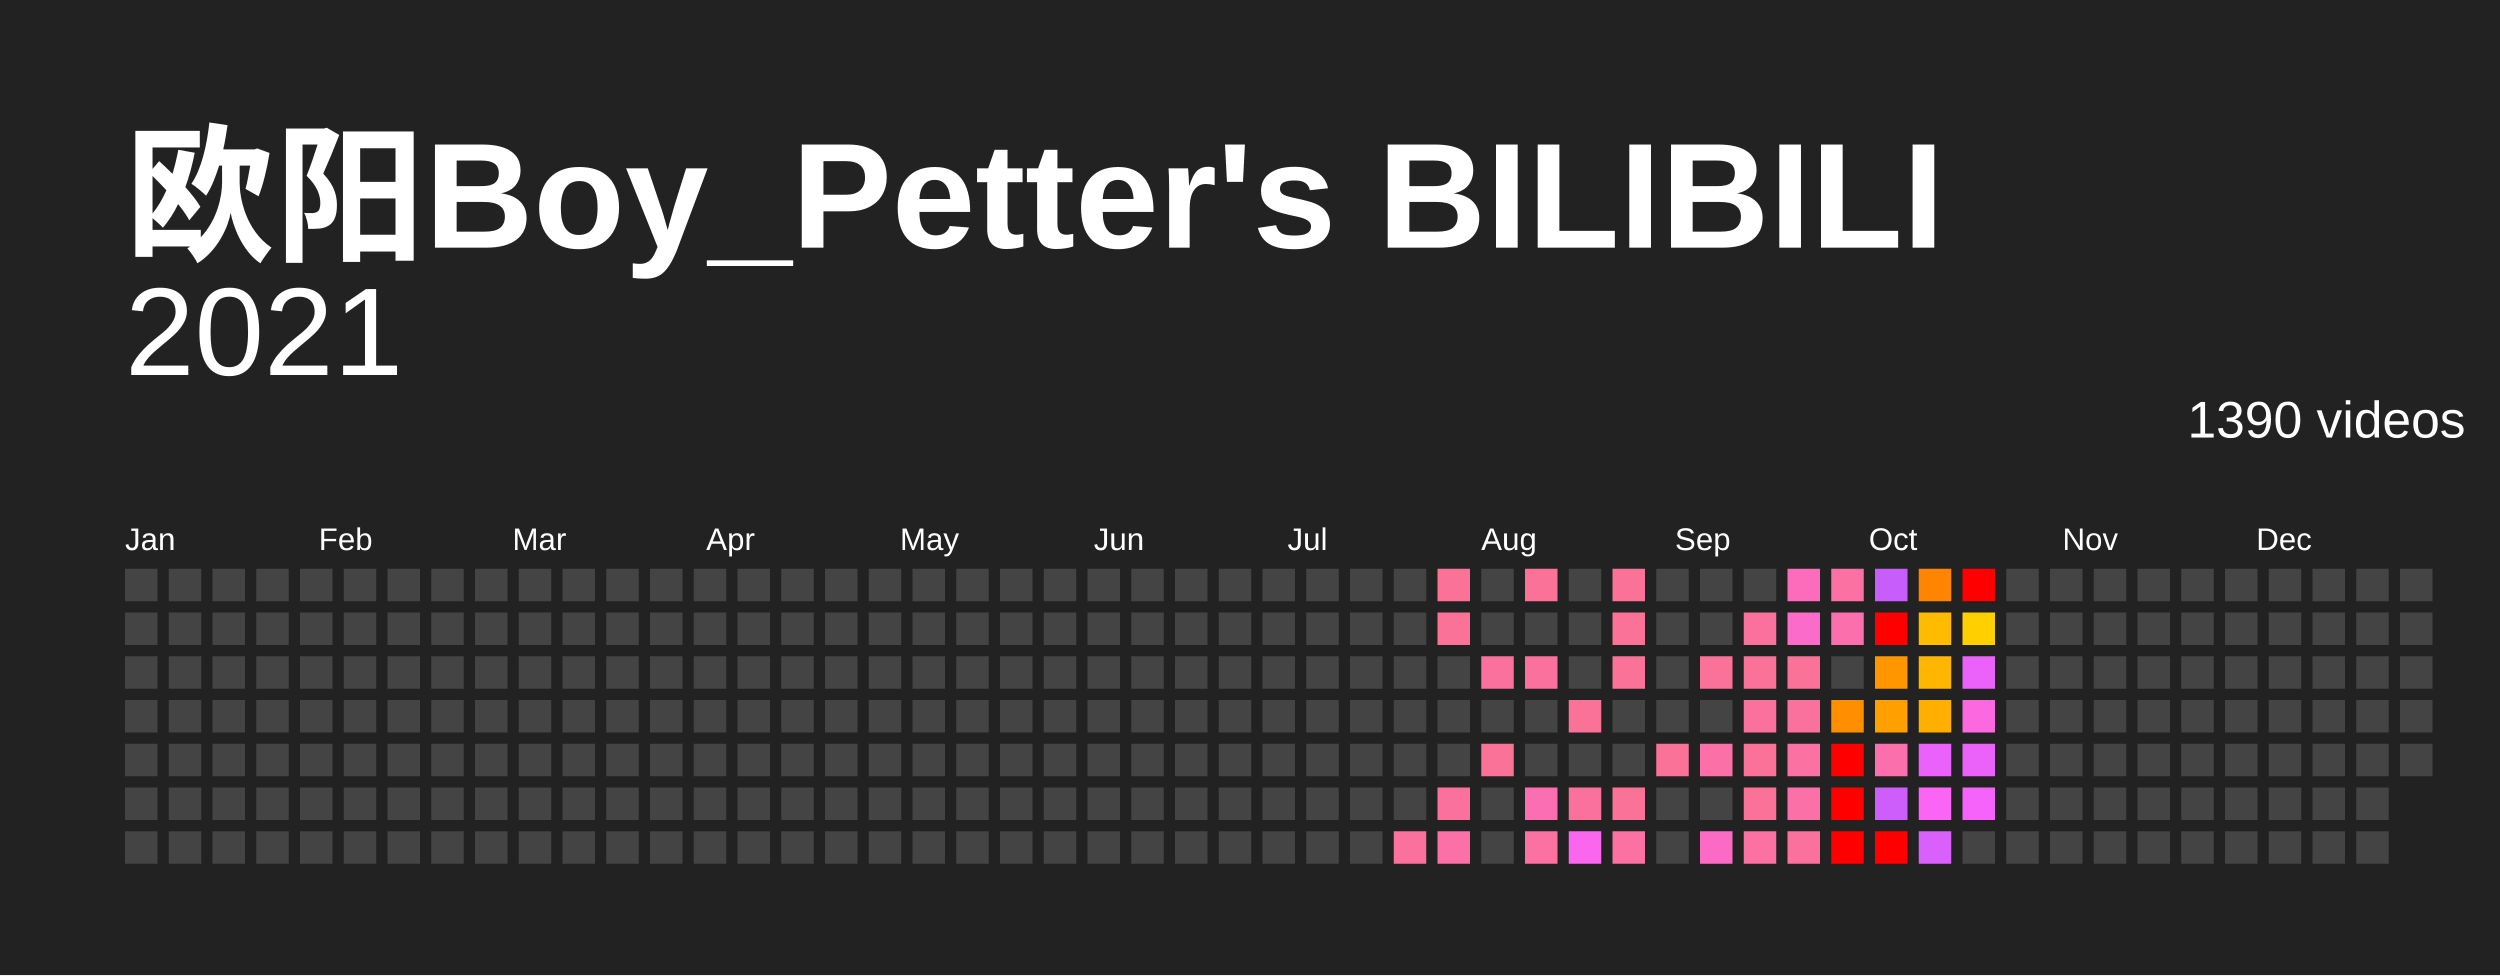
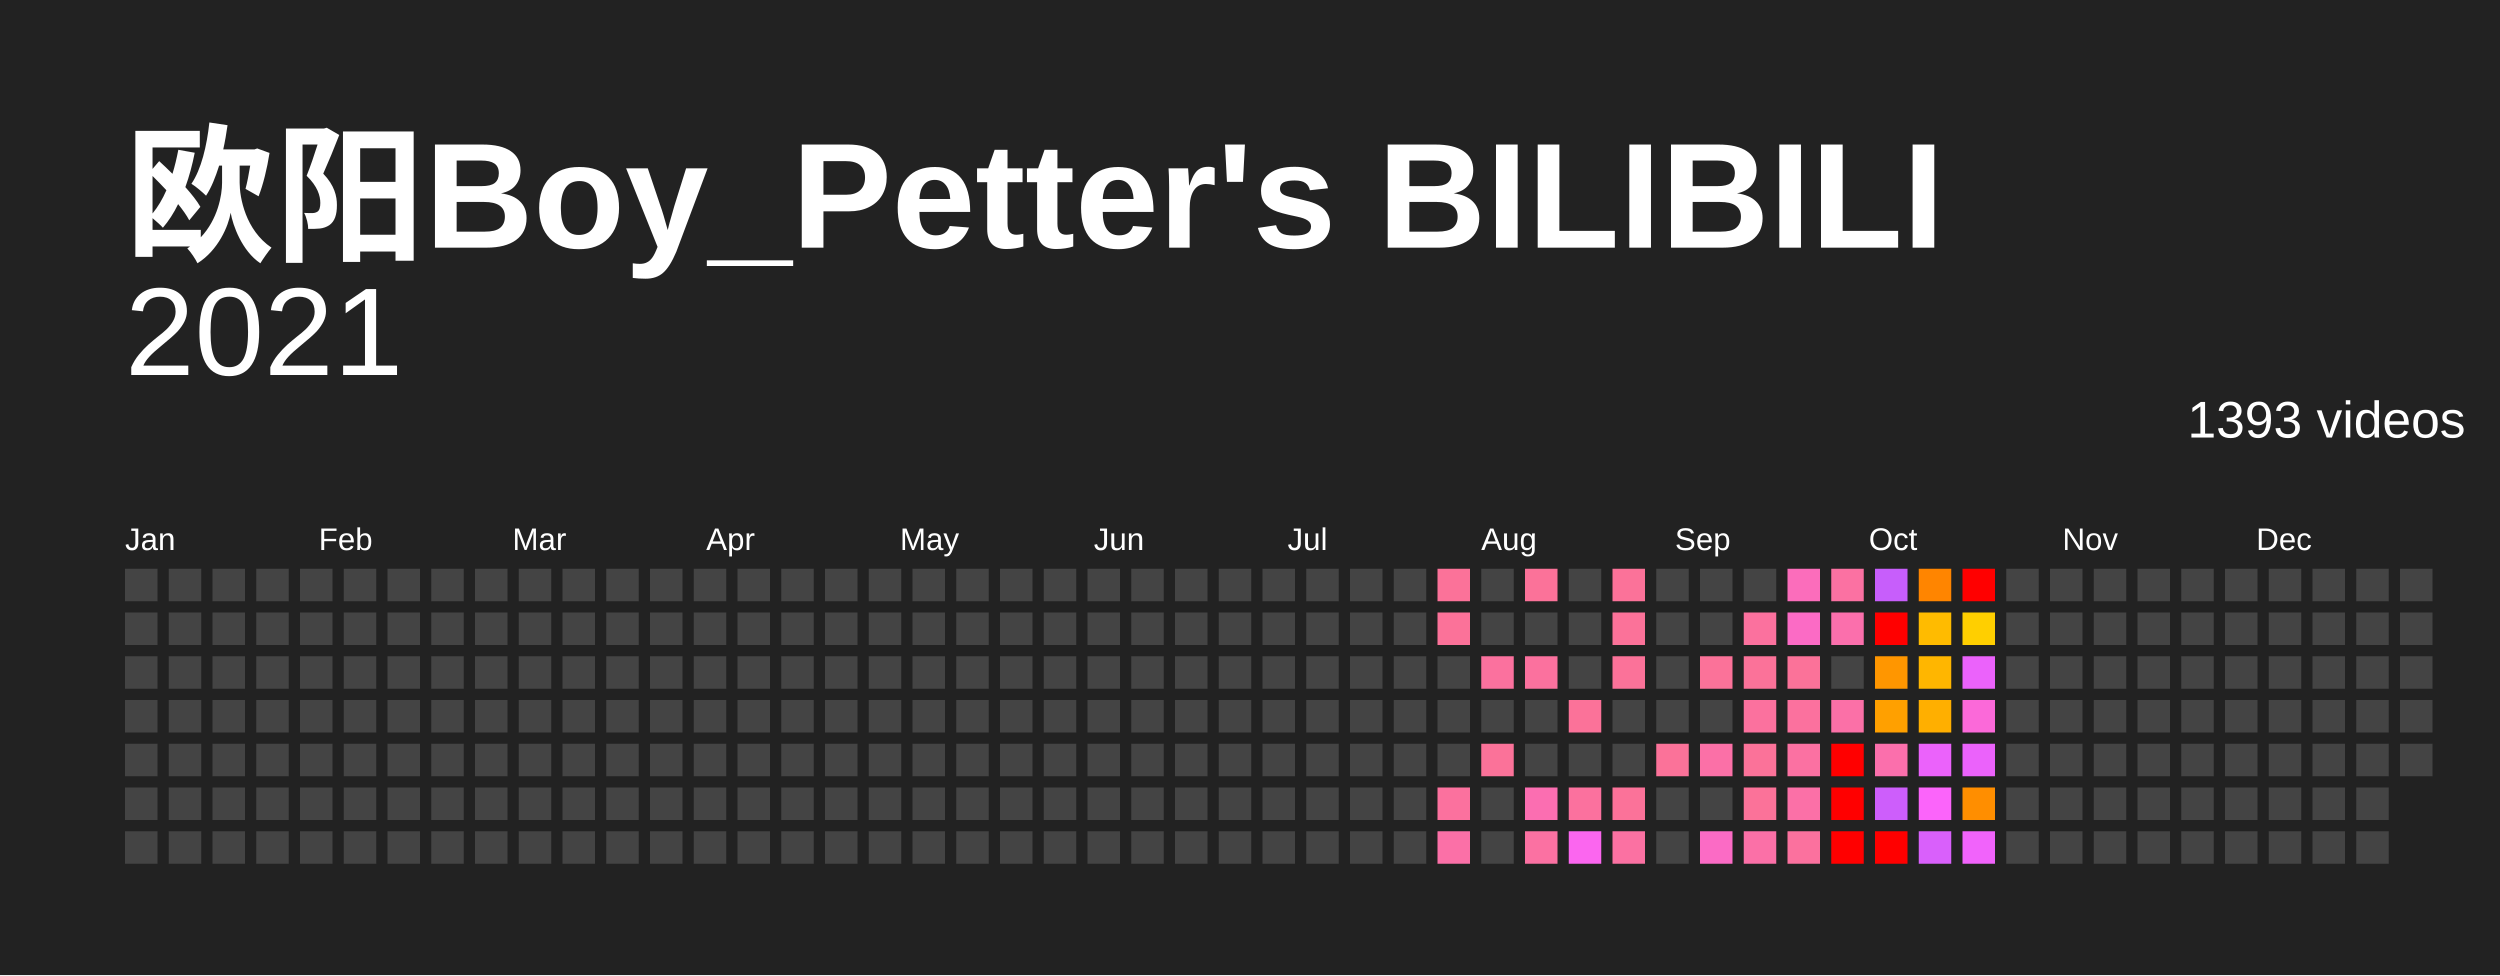
<svg xmlns="http://www.w3.org/2000/svg" baseProfile="full" height="78mm" version="1.1" viewBox="0,0,200,78" width="200mm">
  <defs />
  <rect fill="#222222" height="78" width="200" x="0" y="0" />
  <text fill="#FFFFFF" style="font-size:12px; font-family:Arial; font-weight:bold;" x="10" y="20">欧阳Boy_Petter's BILIBILI</text>
  <text alignment-baseline="hanging" fill="#FFFFFF" style="font-size:10.0px; font-family:Arial;" x="10" y="30">2021</text>
-   <text alignment-baseline="hanging" fill="#FFFFFF" style="font-size:4.125px; font-family:Arial;" x="175" y="35">1390 videos</text>
+   <text alignment-baseline="hanging" fill="#FFFFFF" style="font-size:4.125px; font-family:Arial;" x="175" y="35">1393 videos</text>
  <text fill="#FFFFFF" style="font-size:2.5px; font-family:Arial" x="10.0" y="44">Jan</text>
  <text fill="#FFFFFF" style="font-size:2.5px; font-family:Arial" x="25.5" y="44">Feb</text>
  <text fill="#FFFFFF" style="font-size:2.5px; font-family:Arial" x="41.0" y="44">Mar</text>
  <text fill="#FFFFFF" style="font-size:2.5px; font-family:Arial" x="56.5" y="44">Apr</text>
  <text fill="#FFFFFF" style="font-size:2.5px; font-family:Arial" x="72.0" y="44">May</text>
  <text fill="#FFFFFF" style="font-size:2.5px; font-family:Arial" x="87.5" y="44">Jun</text>
  <text fill="#FFFFFF" style="font-size:2.5px; font-family:Arial" x="103.0" y="44">Jul</text>
  <text fill="#FFFFFF" style="font-size:2.5px; font-family:Arial" x="118.5" y="44">Aug</text>
  <text fill="#FFFFFF" style="font-size:2.5px; font-family:Arial" x="134.0" y="44">Sep</text>
  <text fill="#FFFFFF" style="font-size:2.5px; font-family:Arial" x="149.5" y="44">Oct</text>
  <text fill="#FFFFFF" style="font-size:2.5px; font-family:Arial" x="165.0" y="44">Nov</text>
  <text fill="#FFFFFF" style="font-size:2.5px; font-family:Arial" x="180.5" y="44">Dec</text>
  <rect fill="#444444" height="2.6" width="2.6" x="10.0" y="45.5" />
  <rect fill="#444444" height="2.6" width="2.6" x="10.0" y="49.0" />
  <rect fill="#444444" height="2.6" width="2.6" x="10.0" y="52.5" />
  <rect fill="#444444" height="2.6" width="2.6" x="10.0" y="56.0" />
  <rect fill="#444444" height="2.6" width="2.6" x="10.0" y="59.5" />
  <rect fill="#444444" height="2.6" width="2.6" x="10.0" y="63.0" />
  <rect fill="#444444" height="2.6" width="2.6" x="10.0" y="66.5" />
  <rect fill="#444444" height="2.6" width="2.6" x="13.5" y="45.5" />
  <rect fill="#444444" height="2.6" width="2.6" x="13.5" y="49.0" />
  <rect fill="#444444" height="2.6" width="2.6" x="13.5" y="52.5" />
  <rect fill="#444444" height="2.6" width="2.6" x="13.5" y="56.0" />
  <rect fill="#444444" height="2.6" width="2.6" x="13.5" y="59.5" />
  <rect fill="#444444" height="2.6" width="2.6" x="13.5" y="63.0" />
  <rect fill="#444444" height="2.6" width="2.6" x="13.5" y="66.5" />
  <rect fill="#444444" height="2.6" width="2.6" x="17.0" y="45.5" />
  <rect fill="#444444" height="2.6" width="2.6" x="17.0" y="49.0" />
  <rect fill="#444444" height="2.6" width="2.6" x="17.0" y="52.5" />
  <rect fill="#444444" height="2.6" width="2.6" x="17.0" y="56.0" />
  <rect fill="#444444" height="2.6" width="2.6" x="17.0" y="59.5" />
  <rect fill="#444444" height="2.6" width="2.6" x="17.0" y="63.0" />
  <rect fill="#444444" height="2.6" width="2.6" x="17.0" y="66.5" />
  <rect fill="#444444" height="2.6" width="2.6" x="20.5" y="45.5" />
  <rect fill="#444444" height="2.6" width="2.6" x="20.5" y="49.0" />
  <rect fill="#444444" height="2.6" width="2.6" x="20.5" y="52.5" />
  <rect fill="#444444" height="2.6" width="2.6" x="20.5" y="56.0" />
  <rect fill="#444444" height="2.6" width="2.6" x="20.5" y="59.5" />
  <rect fill="#444444" height="2.6" width="2.6" x="20.5" y="63.0" />
  <rect fill="#444444" height="2.6" width="2.6" x="20.5" y="66.5" />
  <rect fill="#444444" height="2.6" width="2.6" x="24.0" y="45.5" />
  <rect fill="#444444" height="2.6" width="2.6" x="24.0" y="49.0" />
  <rect fill="#444444" height="2.6" width="2.6" x="24.0" y="52.5" />
  <rect fill="#444444" height="2.6" width="2.6" x="24.0" y="56.0" />
  <rect fill="#444444" height="2.6" width="2.6" x="24.0" y="59.5" />
  <rect fill="#444444" height="2.6" width="2.6" x="24.0" y="63.0" />
  <rect fill="#444444" height="2.6" width="2.6" x="24.0" y="66.5" />
  <rect fill="#444444" height="2.6" width="2.6" x="27.5" y="45.5" />
  <rect fill="#444444" height="2.6" width="2.6" x="27.5" y="49.0" />
  <rect fill="#444444" height="2.6" width="2.6" x="27.5" y="52.5" />
  <rect fill="#444444" height="2.6" width="2.6" x="27.5" y="56.0" />
  <rect fill="#444444" height="2.6" width="2.6" x="27.5" y="59.5" />
  <rect fill="#444444" height="2.6" width="2.6" x="27.5" y="63.0" />
  <rect fill="#444444" height="2.6" width="2.6" x="27.5" y="66.5" />
  <rect fill="#444444" height="2.6" width="2.6" x="31.0" y="45.5" />
  <rect fill="#444444" height="2.6" width="2.6" x="31.0" y="49.0" />
  <rect fill="#444444" height="2.6" width="2.6" x="31.0" y="52.5" />
  <rect fill="#444444" height="2.6" width="2.6" x="31.0" y="56.0" />
  <rect fill="#444444" height="2.6" width="2.6" x="31.0" y="59.5" />
  <rect fill="#444444" height="2.6" width="2.6" x="31.0" y="63.0" />
  <rect fill="#444444" height="2.6" width="2.6" x="31.0" y="66.5" />
  <rect fill="#444444" height="2.6" width="2.6" x="34.5" y="45.5" />
  <rect fill="#444444" height="2.6" width="2.6" x="34.5" y="49.0" />
  <rect fill="#444444" height="2.6" width="2.6" x="34.5" y="52.5" />
  <rect fill="#444444" height="2.6" width="2.6" x="34.5" y="56.0" />
  <rect fill="#444444" height="2.6" width="2.6" x="34.5" y="59.5" />
  <rect fill="#444444" height="2.6" width="2.6" x="34.5" y="63.0" />
  <rect fill="#444444" height="2.6" width="2.6" x="34.5" y="66.5" />
  <rect fill="#444444" height="2.6" width="2.6" x="38.0" y="45.5" />
  <rect fill="#444444" height="2.6" width="2.6" x="38.0" y="49.0" />
  <rect fill="#444444" height="2.6" width="2.6" x="38.0" y="52.5" />
  <rect fill="#444444" height="2.6" width="2.6" x="38.0" y="56.0" />
  <rect fill="#444444" height="2.6" width="2.6" x="38.0" y="59.5" />
  <rect fill="#444444" height="2.6" width="2.6" x="38.0" y="63.0" />
  <rect fill="#444444" height="2.6" width="2.6" x="38.0" y="66.5" />
  <rect fill="#444444" height="2.6" width="2.6" x="41.5" y="45.5" />
  <rect fill="#444444" height="2.6" width="2.6" x="41.5" y="49.0" />
  <rect fill="#444444" height="2.6" width="2.6" x="41.5" y="52.5" />
  <rect fill="#444444" height="2.6" width="2.6" x="41.5" y="56.0" />
  <rect fill="#444444" height="2.6" width="2.6" x="41.5" y="59.5" />
  <rect fill="#444444" height="2.6" width="2.6" x="41.5" y="63.0" />
  <rect fill="#444444" height="2.6" width="2.6" x="41.5" y="66.5" />
  <rect fill="#444444" height="2.6" width="2.6" x="45.0" y="45.5" />
  <rect fill="#444444" height="2.6" width="2.6" x="45.0" y="49.0" />
  <rect fill="#444444" height="2.6" width="2.6" x="45.0" y="52.5" />
  <rect fill="#444444" height="2.6" width="2.6" x="45.0" y="56.0" />
  <rect fill="#444444" height="2.6" width="2.6" x="45.0" y="59.5" />
  <rect fill="#444444" height="2.6" width="2.6" x="45.0" y="63.0" />
  <rect fill="#444444" height="2.6" width="2.6" x="45.0" y="66.5" />
  <rect fill="#444444" height="2.6" width="2.6" x="48.5" y="45.5" />
  <rect fill="#444444" height="2.6" width="2.6" x="48.5" y="49.0" />
  <rect fill="#444444" height="2.6" width="2.6" x="48.5" y="52.5" />
  <rect fill="#444444" height="2.6" width="2.6" x="48.5" y="56.0" />
  <rect fill="#444444" height="2.6" width="2.6" x="48.5" y="59.5" />
  <rect fill="#444444" height="2.6" width="2.6" x="48.5" y="63.0" />
  <rect fill="#444444" height="2.6" width="2.6" x="48.5" y="66.5" />
  <rect fill="#444444" height="2.6" width="2.6" x="52.0" y="45.5" />
  <rect fill="#444444" height="2.6" width="2.6" x="52.0" y="49.0" />
  <rect fill="#444444" height="2.6" width="2.6" x="52.0" y="52.5" />
  <rect fill="#444444" height="2.6" width="2.6" x="52.0" y="56.0" />
  <rect fill="#444444" height="2.6" width="2.6" x="52.0" y="59.5" />
  <rect fill="#444444" height="2.6" width="2.6" x="52.0" y="63.0" />
  <rect fill="#444444" height="2.6" width="2.6" x="52.0" y="66.5" />
  <rect fill="#444444" height="2.6" width="2.6" x="55.5" y="45.5" />
  <rect fill="#444444" height="2.6" width="2.6" x="55.5" y="49.0" />
  <rect fill="#444444" height="2.6" width="2.6" x="55.5" y="52.5" />
  <rect fill="#444444" height="2.6" width="2.6" x="55.5" y="56.0" />
  <rect fill="#444444" height="2.6" width="2.6" x="55.5" y="59.5" />
  <rect fill="#444444" height="2.6" width="2.6" x="55.5" y="63.0" />
  <rect fill="#444444" height="2.6" width="2.6" x="55.5" y="66.5" />
  <rect fill="#444444" height="2.6" width="2.6" x="59.0" y="45.5" />
  <rect fill="#444444" height="2.6" width="2.6" x="59.0" y="49.0" />
  <rect fill="#444444" height="2.6" width="2.6" x="59.0" y="52.5" />
  <rect fill="#444444" height="2.6" width="2.6" x="59.0" y="56.0" />
  <rect fill="#444444" height="2.6" width="2.6" x="59.0" y="59.5" />
  <rect fill="#444444" height="2.6" width="2.6" x="59.0" y="63.0" />
  <rect fill="#444444" height="2.6" width="2.6" x="59.0" y="66.5" />
  <rect fill="#444444" height="2.6" width="2.6" x="62.5" y="45.5" />
  <rect fill="#444444" height="2.6" width="2.6" x="62.5" y="49.0" />
  <rect fill="#444444" height="2.6" width="2.6" x="62.5" y="52.5" />
  <rect fill="#444444" height="2.6" width="2.6" x="62.5" y="56.0" />
  <rect fill="#444444" height="2.6" width="2.6" x="62.5" y="59.5" />
  <rect fill="#444444" height="2.6" width="2.6" x="62.5" y="63.0" />
  <rect fill="#444444" height="2.6" width="2.6" x="62.5" y="66.5" />
  <rect fill="#444444" height="2.6" width="2.6" x="66.0" y="45.5" />
  <rect fill="#444444" height="2.6" width="2.6" x="66.0" y="49.0" />
  <rect fill="#444444" height="2.6" width="2.6" x="66.0" y="52.5" />
  <rect fill="#444444" height="2.6" width="2.6" x="66.0" y="56.0" />
  <rect fill="#444444" height="2.6" width="2.6" x="66.0" y="59.5" />
  <rect fill="#444444" height="2.6" width="2.6" x="66.0" y="63.0" />
  <rect fill="#444444" height="2.6" width="2.6" x="66.0" y="66.5" />
  <rect fill="#444444" height="2.6" width="2.6" x="69.5" y="45.5" />
  <rect fill="#444444" height="2.6" width="2.6" x="69.5" y="49.0" />
  <rect fill="#444444" height="2.6" width="2.6" x="69.5" y="52.5" />
  <rect fill="#444444" height="2.6" width="2.6" x="69.5" y="56.0" />
  <rect fill="#444444" height="2.6" width="2.6" x="69.5" y="59.5" />
  <rect fill="#444444" height="2.6" width="2.6" x="69.5" y="63.0" />
  <rect fill="#444444" height="2.6" width="2.6" x="69.5" y="66.5" />
  <rect fill="#444444" height="2.6" width="2.6" x="73.0" y="45.5" />
  <rect fill="#444444" height="2.6" width="2.6" x="73.0" y="49.0" />
  <rect fill="#444444" height="2.6" width="2.6" x="73.0" y="52.5" />
  <rect fill="#444444" height="2.6" width="2.6" x="73.0" y="56.0" />
  <rect fill="#444444" height="2.6" width="2.6" x="73.0" y="59.5" />
  <rect fill="#444444" height="2.6" width="2.6" x="73.0" y="63.0" />
  <rect fill="#444444" height="2.6" width="2.6" x="73.0" y="66.5" />
  <rect fill="#444444" height="2.6" width="2.6" x="76.5" y="45.5" />
  <rect fill="#444444" height="2.6" width="2.6" x="76.5" y="49.0" />
  <rect fill="#444444" height="2.6" width="2.6" x="76.5" y="52.5" />
  <rect fill="#444444" height="2.6" width="2.6" x="76.5" y="56.0" />
  <rect fill="#444444" height="2.6" width="2.6" x="76.5" y="59.5" />
  <rect fill="#444444" height="2.6" width="2.6" x="76.5" y="63.0" />
  <rect fill="#444444" height="2.6" width="2.6" x="76.5" y="66.5" />
  <rect fill="#444444" height="2.6" width="2.6" x="80.0" y="45.5" />
  <rect fill="#444444" height="2.6" width="2.6" x="80.0" y="49.0" />
  <rect fill="#444444" height="2.6" width="2.6" x="80.0" y="52.5" />
  <rect fill="#444444" height="2.6" width="2.6" x="80.0" y="56.0" />
  <rect fill="#444444" height="2.6" width="2.6" x="80.0" y="59.5" />
  <rect fill="#444444" height="2.6" width="2.6" x="80.0" y="63.0" />
  <rect fill="#444444" height="2.6" width="2.6" x="80.0" y="66.5" />
  <rect fill="#444444" height="2.6" width="2.6" x="83.5" y="45.5" />
  <rect fill="#444444" height="2.6" width="2.6" x="83.5" y="49.0" />
  <rect fill="#444444" height="2.6" width="2.6" x="83.5" y="52.5" />
  <rect fill="#444444" height="2.6" width="2.6" x="83.5" y="56.0" />
  <rect fill="#444444" height="2.6" width="2.6" x="83.5" y="59.5" />
  <rect fill="#444444" height="2.6" width="2.6" x="83.5" y="63.0" />
  <rect fill="#444444" height="2.6" width="2.6" x="83.5" y="66.5" />
  <rect fill="#444444" height="2.6" width="2.6" x="87.0" y="45.5" />
  <rect fill="#444444" height="2.6" width="2.6" x="87.0" y="49.0" />
  <rect fill="#444444" height="2.6" width="2.6" x="87.0" y="52.5" />
  <rect fill="#444444" height="2.6" width="2.6" x="87.0" y="56.0" />
  <rect fill="#444444" height="2.6" width="2.6" x="87.0" y="59.5" />
  <rect fill="#444444" height="2.6" width="2.6" x="87.0" y="63.0" />
  <rect fill="#444444" height="2.6" width="2.6" x="87.0" y="66.5" />
  <rect fill="#444444" height="2.6" width="2.6" x="90.5" y="45.5" />
  <rect fill="#444444" height="2.6" width="2.6" x="90.5" y="49.0" />
  <rect fill="#444444" height="2.6" width="2.6" x="90.5" y="52.5" />
  <rect fill="#444444" height="2.6" width="2.6" x="90.5" y="56.0" />
  <rect fill="#444444" height="2.6" width="2.6" x="90.5" y="59.5" />
  <rect fill="#444444" height="2.6" width="2.6" x="90.5" y="63.0" />
  <rect fill="#444444" height="2.6" width="2.6" x="90.5" y="66.5" />
  <rect fill="#444444" height="2.6" width="2.6" x="94.0" y="45.5" />
  <rect fill="#444444" height="2.6" width="2.6" x="94.0" y="49.0" />
  <rect fill="#444444" height="2.6" width="2.6" x="94.0" y="52.5" />
  <rect fill="#444444" height="2.6" width="2.6" x="94.0" y="56.0" />
  <rect fill="#444444" height="2.6" width="2.6" x="94.0" y="59.5" />
  <rect fill="#444444" height="2.6" width="2.6" x="94.0" y="63.0" />
  <rect fill="#444444" height="2.6" width="2.6" x="94.0" y="66.5" />
  <rect fill="#444444" height="2.6" width="2.6" x="97.5" y="45.5" />
  <rect fill="#444444" height="2.6" width="2.6" x="97.5" y="49.0" />
  <rect fill="#444444" height="2.6" width="2.6" x="97.5" y="52.5" />
  <rect fill="#444444" height="2.6" width="2.6" x="97.5" y="56.0" />
  <rect fill="#444444" height="2.6" width="2.6" x="97.5" y="59.5" />
  <rect fill="#444444" height="2.6" width="2.6" x="97.5" y="63.0" />
  <rect fill="#444444" height="2.6" width="2.6" x="97.5" y="66.5" />
  <rect fill="#444444" height="2.6" width="2.6" x="101.0" y="45.5" />
  <rect fill="#444444" height="2.6" width="2.6" x="101.0" y="49.0" />
  <rect fill="#444444" height="2.6" width="2.6" x="101.0" y="52.5" />
  <rect fill="#444444" height="2.6" width="2.6" x="101.0" y="56.0" />
  <rect fill="#444444" height="2.6" width="2.6" x="101.0" y="59.5" />
  <rect fill="#444444" height="2.6" width="2.6" x="101.0" y="63.0" />
  <rect fill="#444444" height="2.6" width="2.6" x="101.0" y="66.5" />
  <rect fill="#444444" height="2.6" width="2.6" x="104.5" y="45.5" />
  <rect fill="#444444" height="2.6" width="2.6" x="104.5" y="49.0" />
  <rect fill="#444444" height="2.6" width="2.6" x="104.5" y="52.5" />
  <rect fill="#444444" height="2.6" width="2.6" x="104.5" y="56.0" />
  <rect fill="#444444" height="2.6" width="2.6" x="104.5" y="59.5" />
  <rect fill="#444444" height="2.6" width="2.6" x="104.5" y="63.0" />
  <rect fill="#444444" height="2.6" width="2.6" x="104.5" y="66.5" />
  <rect fill="#444444" height="2.6" width="2.6" x="108.0" y="45.5" />
  <rect fill="#444444" height="2.6" width="2.6" x="108.0" y="49.0" />
  <rect fill="#444444" height="2.6" width="2.6" x="108.0" y="52.5" />
  <rect fill="#444444" height="2.6" width="2.6" x="108.0" y="56.0" />
  <rect fill="#444444" height="2.6" width="2.6" x="108.0" y="59.5" />
  <rect fill="#444444" height="2.6" width="2.6" x="108.0" y="63.0" />
  <rect fill="#444444" height="2.6" width="2.6" x="108.0" y="66.5" />
  <rect fill="#444444" height="2.6" width="2.6" x="111.5" y="45.5" />
  <rect fill="#444444" height="2.6" width="2.6" x="111.5" y="49.0" />
  <rect fill="#444444" height="2.6" width="2.6" x="111.5" y="52.5" />
  <rect fill="#444444" height="2.6" width="2.6" x="111.5" y="56.0" />
  <rect fill="#444444" height="2.6" width="2.6" x="111.5" y="59.5" />
  <rect fill="#444444" height="2.6" width="2.6" x="111.5" y="63.0" />
-   <rect fill="#fb719e" height="2.6" width="2.6" x="111.5" y="66.5" />
+   <rect fill="#444444" height="2.6" width="2.6" x="111.5" y="66.5" />
  <rect fill="#fb7299" height="2.6" width="2.6" x="115.0" y="45.5" />
  <rect fill="#fb7299" height="2.6" width="2.6" x="115.0" y="49.0" />
  <rect fill="#444444" height="2.6" width="2.6" x="115.0" y="52.5" />
  <rect fill="#444444" height="2.6" width="2.6" x="115.0" y="56.0" />
  <rect fill="#444444" height="2.6" width="2.6" x="115.0" y="59.5" />
  <rect fill="#fb719e" height="2.6" width="2.6" x="115.0" y="63.0" />
  <rect fill="#fb70a7" height="2.6" width="2.6" x="115.0" y="66.5" />
  <rect fill="#444444" height="2.6" width="2.6" x="118.5" y="45.5" />
  <rect fill="#444444" height="2.6" width="2.6" x="118.5" y="49.0" />
  <rect fill="#fb719e" height="2.6" width="2.6" x="118.5" y="52.5" />
  <rect fill="#444444" height="2.6" width="2.6" x="118.5" y="56.0" />
  <rect fill="#fb7299" height="2.6" width="2.6" x="118.5" y="59.5" />
  <rect fill="#444444" height="2.6" width="2.6" x="118.5" y="63.0" />
  <rect fill="#444444" height="2.6" width="2.6" x="118.5" y="66.5" />
  <rect fill="#fb7299" height="2.6" width="2.6" x="122.0" y="45.5" />
  <rect fill="#444444" height="2.6" width="2.6" x="122.0" y="49.0" />
  <rect fill="#fb719e" height="2.6" width="2.6" x="122.0" y="52.5" />
  <rect fill="#444444" height="2.6" width="2.6" x="122.0" y="56.0" />
  <rect fill="#444444" height="2.6" width="2.6" x="122.0" y="59.5" />
  <rect fill="#fb6eb1" height="2.6" width="2.6" x="122.0" y="63.0" />
  <rect fill="#fb71a2" height="2.6" width="2.6" x="122.0" y="66.5" />
  <rect fill="#444444" height="2.6" width="2.6" x="125.5" y="45.5" />
  <rect fill="#444444" height="2.6" width="2.6" x="125.5" y="49.0" />
  <rect fill="#444444" height="2.6" width="2.6" x="125.5" y="52.5" />
  <rect fill="#fb7299" height="2.6" width="2.6" x="125.5" y="56.0" />
  <rect fill="#444444" height="2.6" width="2.6" x="125.5" y="59.5" />
  <rect fill="#fb719e" height="2.6" width="2.6" x="125.5" y="63.0" />
  <rect fill="#fb66ef" height="2.6" width="2.6" x="125.5" y="66.5" />
  <rect fill="#fb7299" height="2.6" width="2.6" x="129.0" y="45.5" />
  <rect fill="#fb7299" height="2.6" width="2.6" x="129.0" y="49.0" />
  <rect fill="#fb7299" height="2.6" width="2.6" x="129.0" y="52.5" />
  <rect fill="#444444" height="2.6" width="2.6" x="129.0" y="56.0" />
  <rect fill="#444444" height="2.6" width="2.6" x="129.0" y="59.5" />
  <rect fill="#fb7299" height="2.6" width="2.6" x="129.0" y="63.0" />
  <rect fill="#fb71a2" height="2.6" width="2.6" x="129.0" y="66.5" />
  <rect fill="#444444" height="2.6" width="2.6" x="132.5" y="45.5" />
  <rect fill="#444444" height="2.6" width="2.6" x="132.5" y="49.0" />
  <rect fill="#444444" height="2.6" width="2.6" x="132.5" y="52.5" />
  <rect fill="#444444" height="2.6" width="2.6" x="132.5" y="56.0" />
  <rect fill="#fb7299" height="2.6" width="2.6" x="132.5" y="59.5" />
  <rect fill="#444444" height="2.6" width="2.6" x="132.5" y="63.0" />
  <rect fill="#444444" height="2.6" width="2.6" x="132.5" y="66.5" />
  <rect fill="#444444" height="2.6" width="2.6" x="136.0" y="45.5" />
  <rect fill="#444444" height="2.6" width="2.6" x="136.0" y="49.0" />
  <rect fill="#fb7299" height="2.6" width="2.6" x="136.0" y="52.5" />
  <rect fill="#444444" height="2.6" width="2.6" x="136.0" y="56.0" />
  <rect fill="#fb70a7" height="2.6" width="2.6" x="136.0" y="59.5" />
  <rect fill="#444444" height="2.6" width="2.6" x="136.0" y="63.0" />
  <rect fill="#fb6bc5" height="2.6" width="2.6" x="136.0" y="66.5" />
  <rect fill="#444444" height="2.6" width="2.6" x="139.5" y="45.5" />
  <rect fill="#fb719e" height="2.6" width="2.6" x="139.5" y="49.0" />
  <rect fill="#fb7299" height="2.6" width="2.6" x="139.5" y="52.5" />
  <rect fill="#fb719e" height="2.6" width="2.6" x="139.5" y="56.0" />
  <rect fill="#fb7299" height="2.6" width="2.6" x="139.5" y="59.5" />
  <rect fill="#fb7299" height="2.6" width="2.6" x="139.5" y="63.0" />
-   <rect fill="#fb71a2" height="2.6" width="2.6" x="139.5" y="66.5" />
+   <rect fill="#fb70a7" height="2.6" width="2.6" x="139.5" y="66.5" />
  <rect fill="#fb6dbb" height="2.6" width="2.6" x="143.0" y="45.5" />
-   <rect fill="#fb6bca" height="2.6" width="2.6" x="143.0" y="49.0" />
+   <rect fill="#fb6bc5" height="2.6" width="2.6" x="143.0" y="49.0" />
  <rect fill="#fb7299" height="2.6" width="2.6" x="143.0" y="52.5" />
  <rect fill="#fb719e" height="2.6" width="2.6" x="143.0" y="56.0" />
  <rect fill="#fb71a2" height="2.6" width="2.6" x="143.0" y="59.5" />
  <rect fill="#fb70a7" height="2.6" width="2.6" x="143.0" y="63.0" />
  <rect fill="#fb719e" height="2.6" width="2.6" x="143.0" y="66.5" />
  <rect fill="#fb71a2" height="2.6" width="2.6" x="146.5" y="45.5" />
  <rect fill="#fb6fac" height="2.6" width="2.6" x="146.5" y="49.0" />
  <rect fill="#444444" height="2.6" width="2.6" x="146.5" y="52.5" />
-   <rect fill="#ff8e00" height="2.6" width="2.6" x="146.5" y="56.0" />
+   <rect fill="#fb70a7" height="2.6" width="2.6" x="146.5" y="56.0" />
  <rect fill="red" height="2.6" width="2.6" x="146.5" y="59.5" />
  <rect fill="red" height="2.6" width="2.6" x="146.5" y="63.0" />
  <rect fill="red" height="2.6" width="2.6" x="146.5" y="66.5" />
  <rect fill="#c75efb" height="2.6" width="2.6" x="150.0" y="45.5" />
  <rect fill="red" height="2.6" width="2.6" x="150.0" y="49.0" />
  <rect fill="#ff9600" height="2.6" width="2.6" x="150.0" y="52.5" />
  <rect fill="#ffa000" height="2.6" width="2.6" x="150.0" y="56.0" />
  <rect fill="#fb6fac" height="2.6" width="2.6" x="150.0" y="59.5" />
  <rect fill="#cd5efb" height="2.6" width="2.6" x="150.0" y="63.0" />
  <rect fill="red" height="2.6" width="2.6" x="150.0" y="66.5" />
  <rect fill="#ff8500" height="2.6" width="2.6" x="153.5" y="45.5" />
  <rect fill="#ffbb00" height="2.6" width="2.6" x="153.5" y="49.0" />
  <rect fill="#ffb600" height="2.6" width="2.6" x="153.5" y="52.5" />
  <rect fill="#ffaf00" height="2.6" width="2.6" x="153.5" y="56.0" />
  <rect fill="#eb62fb" height="2.6" width="2.6" x="153.5" y="59.5" />
-   <rect fill="#fb65f5" height="2.6" width="2.6" x="153.5" y="63.0" />
+   <rect fill="#fb64fa" height="2.6" width="2.6" x="153.5" y="63.0" />
  <rect fill="#d960fb" height="2.6" width="2.6" x="153.5" y="66.5" />
  <rect fill="red" height="2.6" width="2.6" x="157.0" y="45.5" />
  <rect fill="#ffcf00" height="2.6" width="2.6" x="157.0" y="49.0" />
  <rect fill="#eb62fb" height="2.6" width="2.6" x="157.0" y="52.5" />
-   <rect fill="#fb68df" height="2.6" width="2.6" x="157.0" y="56.0" />
+   <rect fill="#fb69d9" height="2.6" width="2.6" x="157.0" y="56.0" />
  <rect fill="#eb62fb" height="2.6" width="2.6" x="157.0" y="59.5" />
-   <rect fill="#f663fb" height="2.6" width="2.6" x="157.0" y="63.0" />
-   <rect fill="#444444" height="2.6" width="2.6" x="157.0" y="66.5" />
+   <rect fill="#ff8e00" height="2.6" width="2.6" x="157.0" y="63.0" />
+   <rect fill="#f163fb" height="2.6" width="2.6" x="157.0" y="66.5" />
  <rect fill="#444444" height="2.6" width="2.6" x="160.5" y="45.5" />
  <rect fill="#444444" height="2.6" width="2.6" x="160.5" y="49.0" />
  <rect fill="#444444" height="2.6" width="2.6" x="160.5" y="52.5" />
  <rect fill="#444444" height="2.6" width="2.6" x="160.5" y="56.0" />
  <rect fill="#444444" height="2.6" width="2.6" x="160.5" y="59.5" />
  <rect fill="#444444" height="2.6" width="2.6" x="160.5" y="63.0" />
  <rect fill="#444444" height="2.6" width="2.6" x="160.5" y="66.5" />
  <rect fill="#444444" height="2.6" width="2.6" x="164.0" y="45.5" />
  <rect fill="#444444" height="2.6" width="2.6" x="164.0" y="49.0" />
  <rect fill="#444444" height="2.6" width="2.6" x="164.0" y="52.5" />
  <rect fill="#444444" height="2.6" width="2.6" x="164.0" y="56.0" />
  <rect fill="#444444" height="2.6" width="2.6" x="164.0" y="59.5" />
  <rect fill="#444444" height="2.6" width="2.6" x="164.0" y="63.0" />
  <rect fill="#444444" height="2.6" width="2.6" x="164.0" y="66.5" />
  <rect fill="#444444" height="2.6" width="2.6" x="167.5" y="45.5" />
  <rect fill="#444444" height="2.6" width="2.6" x="167.5" y="49.0" />
  <rect fill="#444444" height="2.6" width="2.6" x="167.5" y="52.5" />
  <rect fill="#444444" height="2.6" width="2.6" x="167.5" y="56.0" />
  <rect fill="#444444" height="2.6" width="2.6" x="167.5" y="59.5" />
  <rect fill="#444444" height="2.6" width="2.6" x="167.5" y="63.0" />
  <rect fill="#444444" height="2.6" width="2.6" x="167.5" y="66.5" />
  <rect fill="#444444" height="2.6" width="2.6" x="171.0" y="45.5" />
  <rect fill="#444444" height="2.6" width="2.6" x="171.0" y="49.0" />
  <rect fill="#444444" height="2.6" width="2.6" x="171.0" y="52.5" />
  <rect fill="#444444" height="2.6" width="2.6" x="171.0" y="56.0" />
  <rect fill="#444444" height="2.6" width="2.6" x="171.0" y="59.5" />
  <rect fill="#444444" height="2.6" width="2.6" x="171.0" y="63.0" />
  <rect fill="#444444" height="2.6" width="2.6" x="171.0" y="66.5" />
  <rect fill="#444444" height="2.6" width="2.6" x="174.5" y="45.5" />
  <rect fill="#444444" height="2.6" width="2.6" x="174.5" y="49.0" />
  <rect fill="#444444" height="2.6" width="2.6" x="174.5" y="52.5" />
  <rect fill="#444444" height="2.6" width="2.6" x="174.5" y="56.0" />
  <rect fill="#444444" height="2.6" width="2.6" x="174.5" y="59.5" />
  <rect fill="#444444" height="2.6" width="2.6" x="174.5" y="63.0" />
  <rect fill="#444444" height="2.6" width="2.6" x="174.5" y="66.5" />
  <rect fill="#444444" height="2.6" width="2.6" x="178.0" y="45.5" />
  <rect fill="#444444" height="2.6" width="2.6" x="178.0" y="49.0" />
  <rect fill="#444444" height="2.6" width="2.6" x="178.0" y="52.5" />
  <rect fill="#444444" height="2.6" width="2.6" x="178.0" y="56.0" />
  <rect fill="#444444" height="2.6" width="2.6" x="178.0" y="59.5" />
  <rect fill="#444444" height="2.6" width="2.6" x="178.0" y="63.0" />
  <rect fill="#444444" height="2.6" width="2.6" x="178.0" y="66.5" />
  <rect fill="#444444" height="2.6" width="2.6" x="181.5" y="45.5" />
  <rect fill="#444444" height="2.6" width="2.6" x="181.5" y="49.0" />
  <rect fill="#444444" height="2.6" width="2.6" x="181.5" y="52.5" />
  <rect fill="#444444" height="2.6" width="2.6" x="181.5" y="56.0" />
  <rect fill="#444444" height="2.6" width="2.6" x="181.5" y="59.5" />
  <rect fill="#444444" height="2.6" width="2.6" x="181.5" y="63.0" />
  <rect fill="#444444" height="2.6" width="2.6" x="181.5" y="66.5" />
  <rect fill="#444444" height="2.6" width="2.6" x="185.0" y="45.5" />
  <rect fill="#444444" height="2.6" width="2.6" x="185.0" y="49.0" />
  <rect fill="#444444" height="2.6" width="2.6" x="185.0" y="52.5" />
  <rect fill="#444444" height="2.6" width="2.6" x="185.0" y="56.0" />
  <rect fill="#444444" height="2.6" width="2.6" x="185.0" y="59.5" />
  <rect fill="#444444" height="2.6" width="2.6" x="185.0" y="63.0" />
  <rect fill="#444444" height="2.6" width="2.6" x="185.0" y="66.5" />
  <rect fill="#444444" height="2.6" width="2.6" x="188.5" y="45.5" />
  <rect fill="#444444" height="2.6" width="2.6" x="188.5" y="49.0" />
  <rect fill="#444444" height="2.6" width="2.6" x="188.5" y="52.5" />
  <rect fill="#444444" height="2.6" width="2.6" x="188.5" y="56.0" />
  <rect fill="#444444" height="2.6" width="2.6" x="188.5" y="59.5" />
  <rect fill="#444444" height="2.6" width="2.6" x="188.5" y="63.0" />
  <rect fill="#444444" height="2.6" width="2.6" x="188.5" y="66.5" />
  <rect fill="#444444" height="2.6" width="2.6" x="192.0" y="45.5" />
  <rect fill="#444444" height="2.6" width="2.6" x="192.0" y="49.0" />
  <rect fill="#444444" height="2.6" width="2.6" x="192.0" y="52.5" />
  <rect fill="#444444" height="2.6" width="2.6" x="192.0" y="56.0" />
  <rect fill="#444444" height="2.6" width="2.6" x="192.0" y="59.5" />
</svg>
